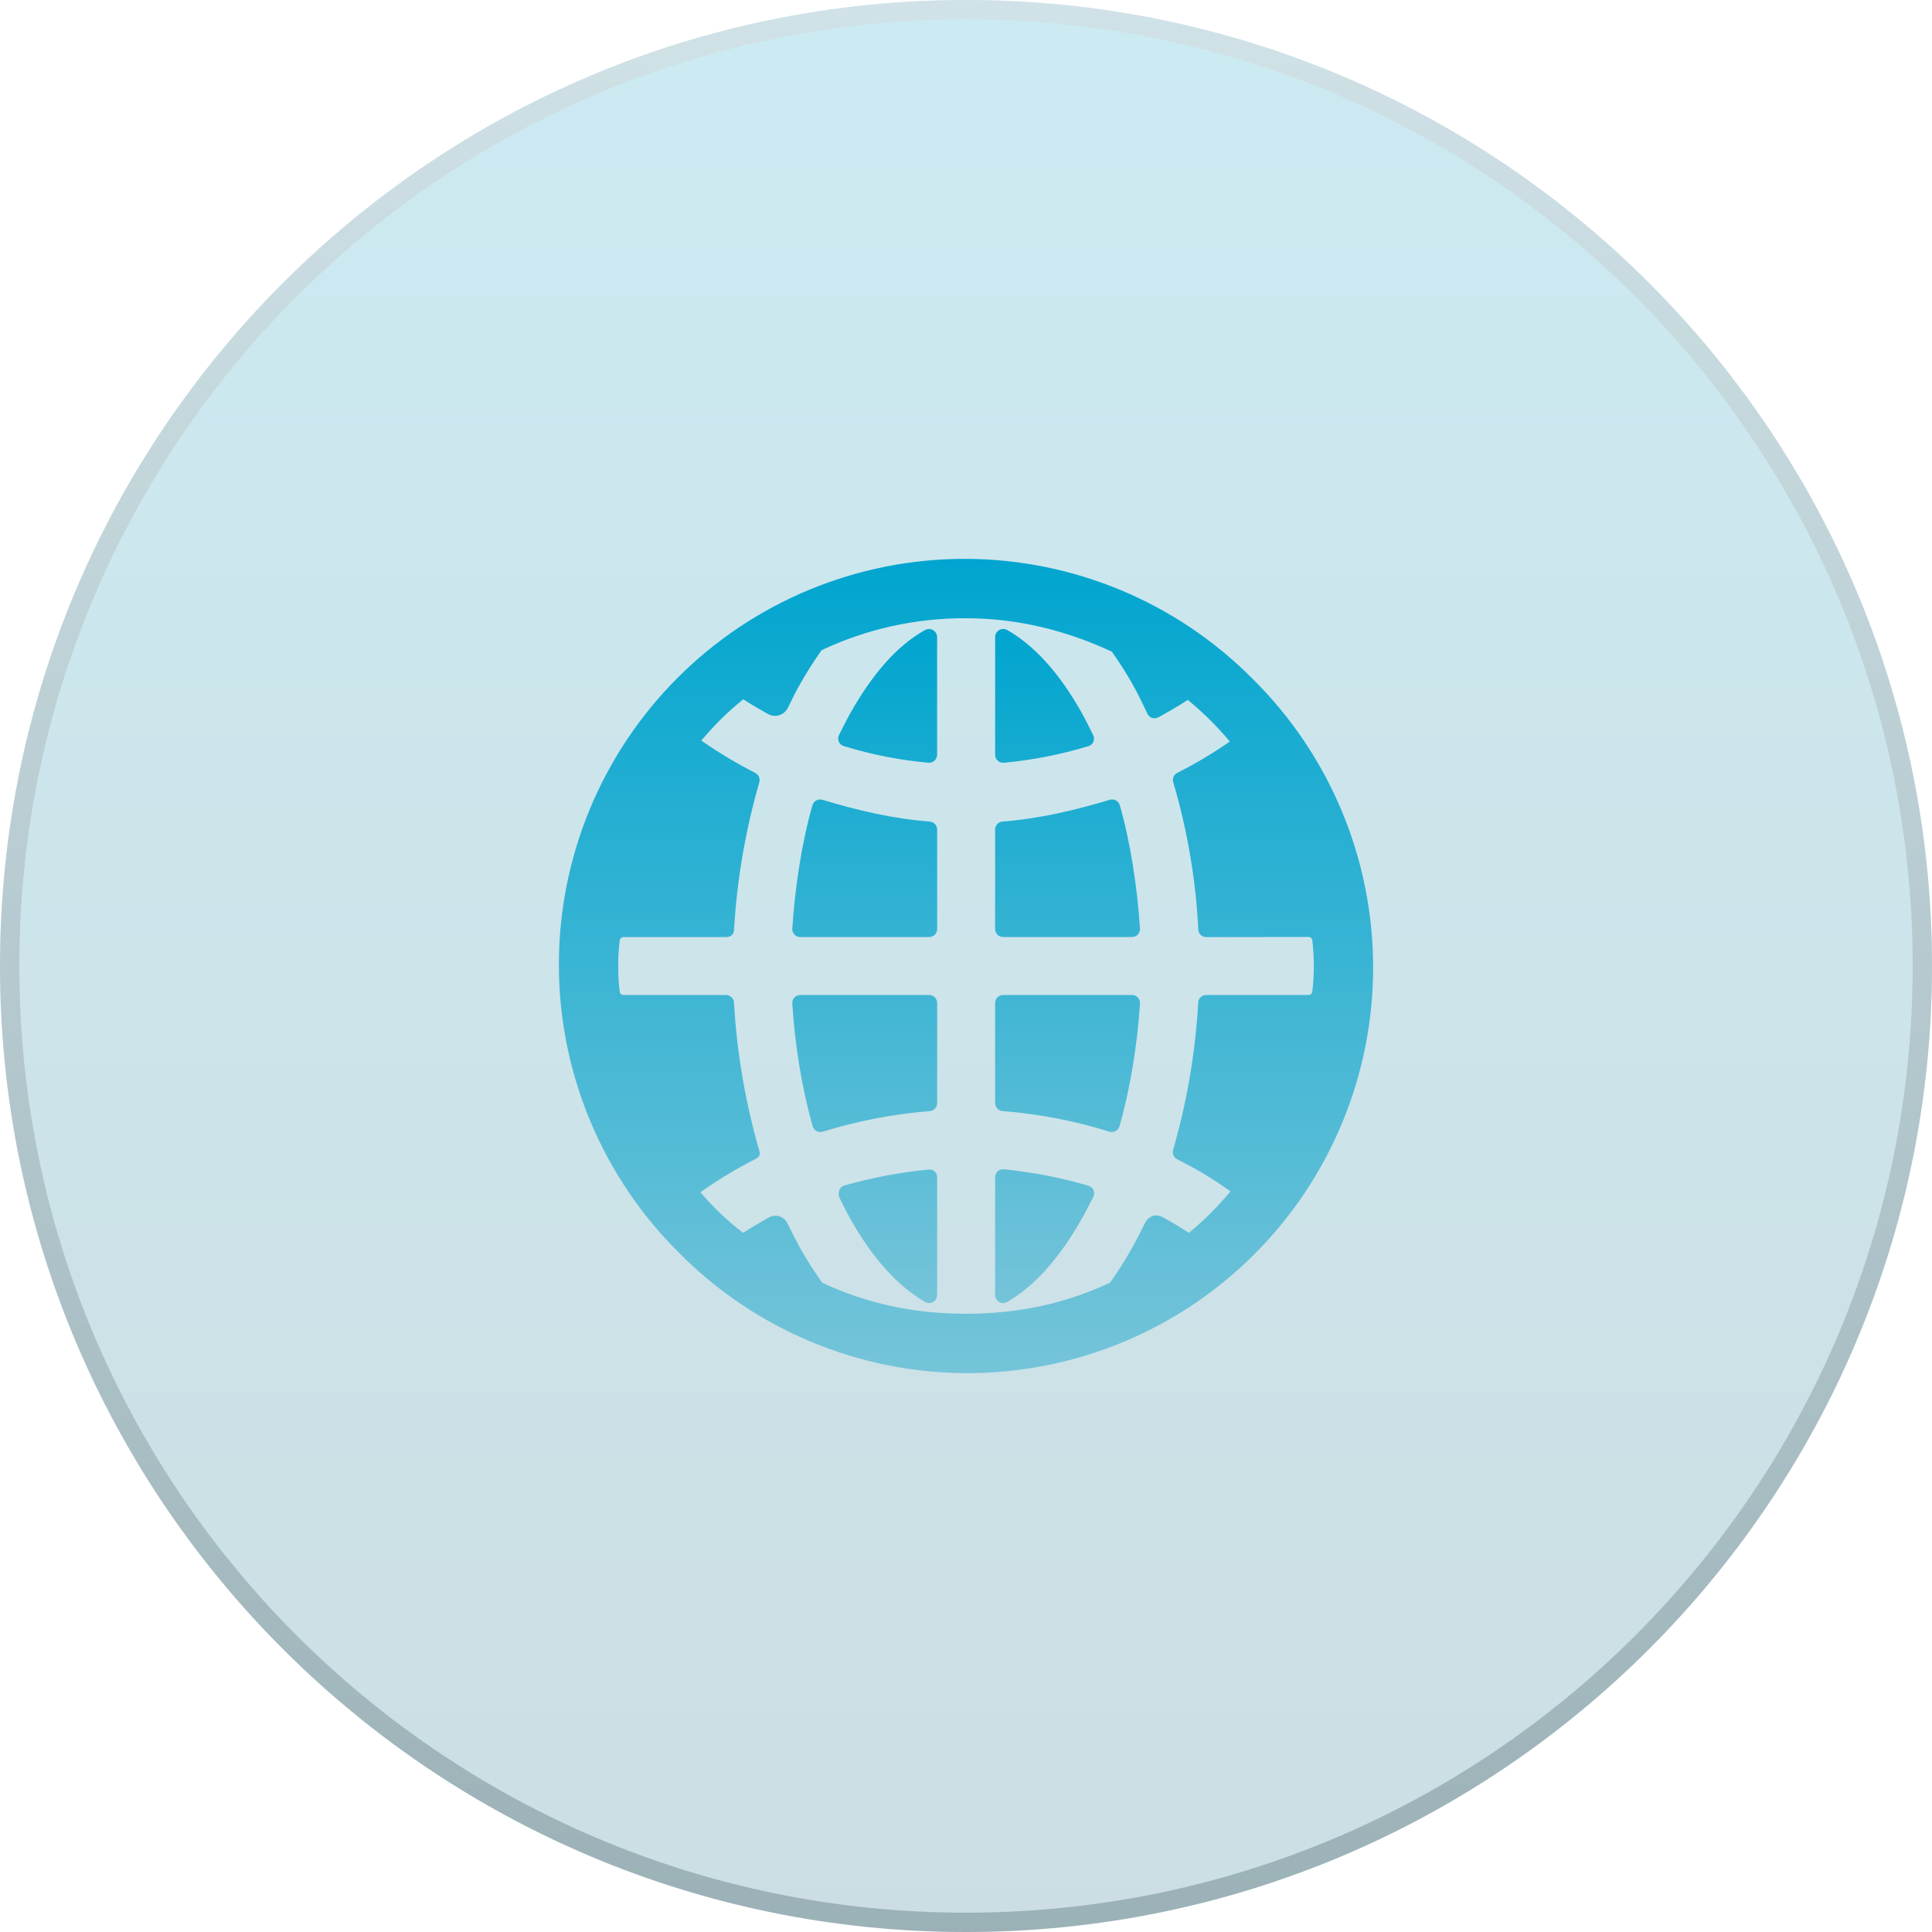
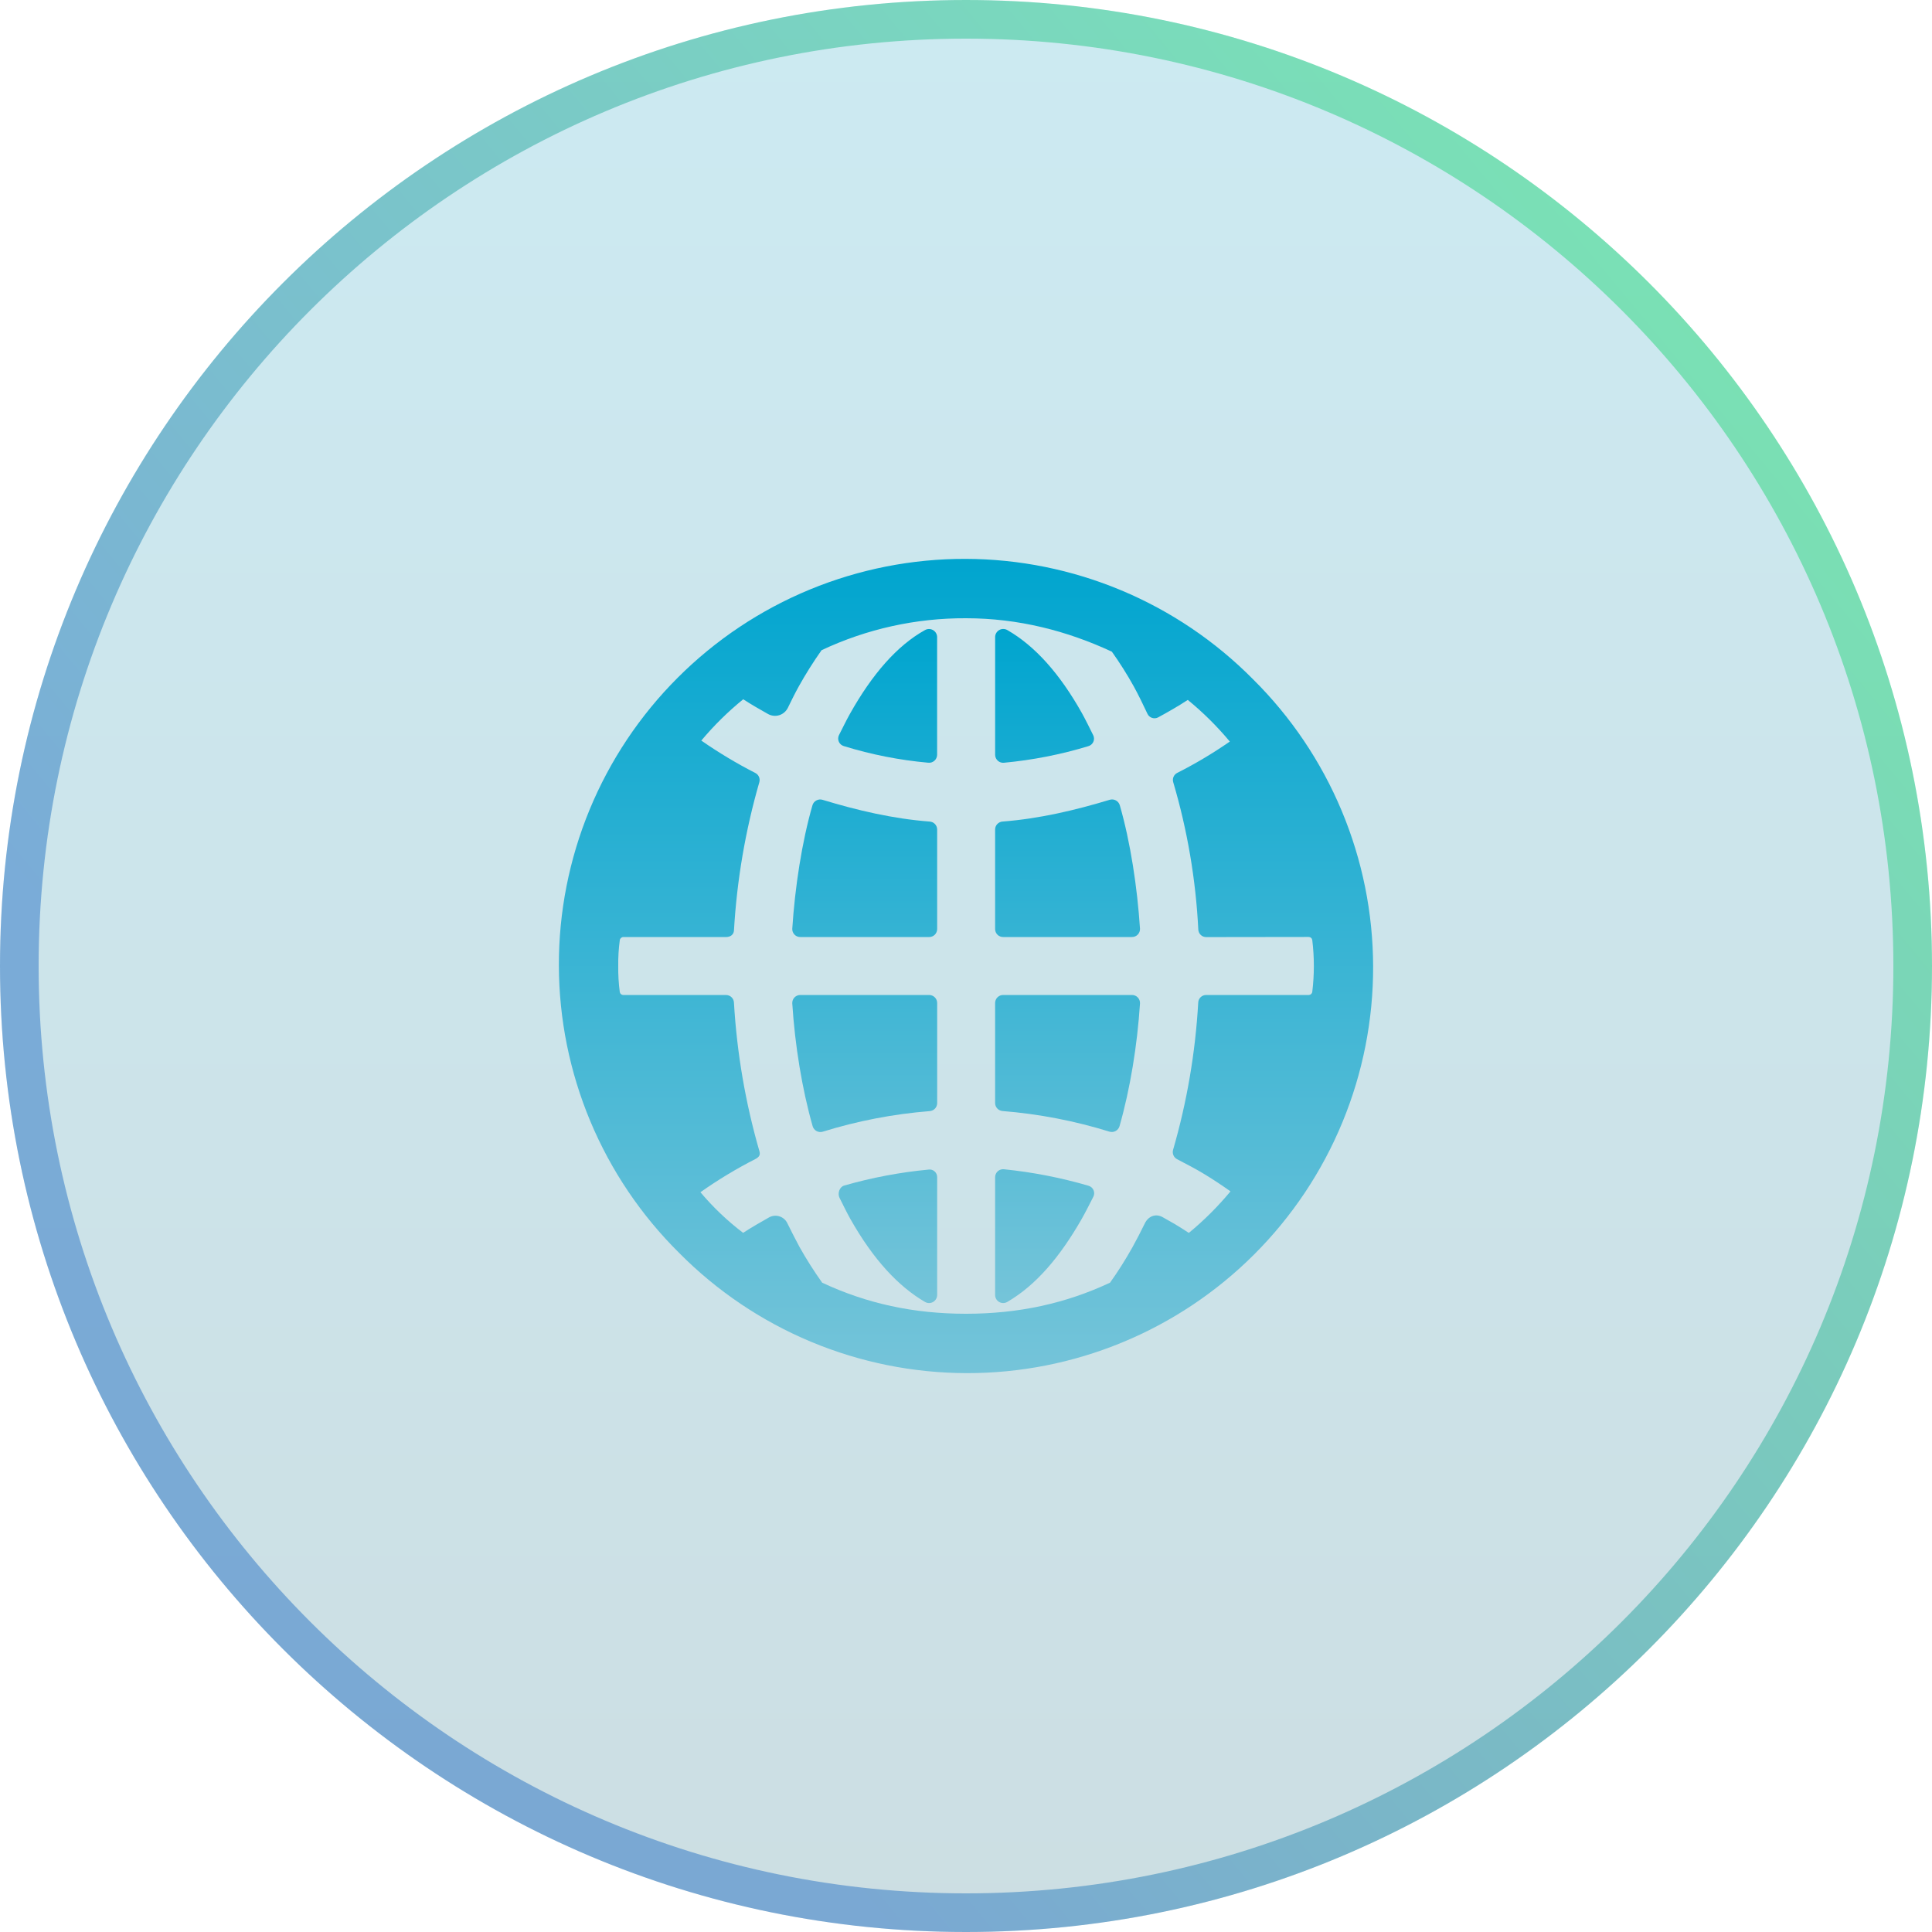
<svg xmlns="http://www.w3.org/2000/svg" width="100" height="100" viewBox="0 0 100 100" fill="none">
-   <g filter="url(#filter0_b_380_50)">
-     <circle cx="50" cy="50" r="50" fill="url(#paint0_linear_380_50)" fill-opacity="0.2" />
-     <circle cx="50" cy="50" r="49.5" stroke="url(#paint1_linear_380_50)" stroke-opacity="0.4" />
+   <g filter="url(#filter0_b_429_14)">
+     <circle cx="50" cy="50" r="50" fill="url(#paint0_linear_429_14)" fill-opacity="0.2" />
+     <circle cx="50" cy="50" r="49" stroke="url(#paint1_linear_429_14)" stroke-opacity="0.4" stroke-width="2" />
  </g>
-   <path d="M57.945 58.296C58.499 56.355 58.866 54.101 59.006 51.936C59.009 51.879 59 51.823 58.98 51.77C58.961 51.717 58.93 51.668 58.891 51.627C58.852 51.586 58.805 51.554 58.753 51.532C58.7 51.51 58.644 51.499 58.587 51.5H51.926C51.871 51.499 51.817 51.51 51.766 51.53C51.716 51.551 51.67 51.581 51.631 51.619C51.592 51.657 51.561 51.703 51.54 51.753C51.518 51.803 51.507 51.857 51.507 51.911V57.096C51.508 57.201 51.548 57.301 51.62 57.377C51.692 57.453 51.79 57.499 51.895 57.507C53.772 57.658 55.627 58.016 57.426 58.574C57.532 58.606 57.646 58.595 57.743 58.542C57.841 58.49 57.913 58.402 57.945 58.296ZM56.336 61.373C54.908 60.956 53.446 60.671 51.967 60.521C51.91 60.514 51.852 60.52 51.797 60.537C51.742 60.554 51.691 60.583 51.648 60.62C51.605 60.658 51.57 60.705 51.546 60.757C51.521 60.809 51.508 60.865 51.507 60.923V67.039C51.509 67.112 51.53 67.183 51.568 67.245C51.606 67.308 51.66 67.359 51.724 67.394C51.788 67.429 51.86 67.447 51.933 67.445C52.006 67.444 52.078 67.423 52.14 67.386C53.631 66.517 54.859 65.057 55.969 63.127C56.151 62.812 56.428 62.269 56.594 61.937C56.62 61.884 56.634 61.825 56.635 61.766C56.635 61.707 56.623 61.648 56.598 61.594C56.573 61.54 56.537 61.492 56.492 61.454C56.446 61.416 56.393 61.388 56.336 61.373ZM48.059 60.538C46.581 60.678 45.12 60.955 43.694 61.364C43.446 61.436 43.342 61.777 43.454 62.001C43.622 62.335 43.829 62.761 44.007 63.08C45.225 65.236 46.523 66.596 47.873 67.386C47.935 67.423 48.007 67.444 48.08 67.445C48.153 67.447 48.225 67.429 48.289 67.394C48.353 67.359 48.407 67.308 48.445 67.245C48.483 67.183 48.504 67.112 48.507 67.039V60.92C48.506 60.864 48.494 60.809 48.47 60.758C48.447 60.708 48.412 60.663 48.37 60.627C48.327 60.59 48.278 60.563 48.224 60.548C48.17 60.533 48.114 60.529 48.059 60.538ZM48.087 51.5H41.426C41.369 51.499 41.313 51.51 41.261 51.532C41.209 51.554 41.161 51.586 41.122 51.627C41.083 51.668 41.053 51.716 41.033 51.769C41.013 51.822 41.005 51.879 41.008 51.935C41.146 54.097 41.511 56.356 42.063 58.295C42.079 58.348 42.105 58.397 42.14 58.44C42.175 58.483 42.218 58.519 42.266 58.545C42.315 58.571 42.369 58.587 42.424 58.593C42.479 58.598 42.534 58.593 42.587 58.576C44.386 58.018 46.241 57.661 48.118 57.511C48.223 57.504 48.321 57.458 48.394 57.382C48.466 57.306 48.506 57.206 48.508 57.101V51.913C48.507 51.858 48.496 51.804 48.475 51.753C48.453 51.703 48.422 51.657 48.383 51.619C48.344 51.581 48.298 51.55 48.247 51.53C48.197 51.51 48.142 51.499 48.087 51.5ZM51.969 39.479C53.447 39.341 54.907 39.054 56.328 38.623C56.385 38.607 56.438 38.579 56.483 38.541C56.528 38.503 56.565 38.455 56.589 38.402C56.614 38.348 56.627 38.29 56.626 38.231C56.626 38.172 56.612 38.113 56.587 38.06C56.419 37.725 56.187 37.246 56.008 36.926C54.856 34.864 53.558 33.425 52.142 32.614C52.08 32.577 52.008 32.557 51.935 32.556C51.862 32.554 51.791 32.572 51.727 32.607C51.663 32.642 51.609 32.693 51.571 32.755C51.532 32.817 51.511 32.888 51.508 32.961V39.076C51.51 39.134 51.523 39.19 51.547 39.242C51.572 39.294 51.607 39.341 51.65 39.379C51.693 39.417 51.744 39.445 51.799 39.463C51.854 39.48 51.912 39.486 51.969 39.479ZM51.926 48.5H58.587C58.644 48.501 58.699 48.49 58.751 48.469C58.803 48.448 58.85 48.416 58.889 48.376C58.928 48.335 58.959 48.288 58.979 48.235C58.999 48.183 59.008 48.127 59.006 48.071C58.867 45.936 58.512 43.589 57.959 41.675C57.943 41.622 57.917 41.573 57.882 41.531C57.847 41.489 57.803 41.453 57.755 41.428C57.706 41.402 57.653 41.386 57.598 41.381C57.543 41.376 57.488 41.382 57.435 41.398C55.654 41.937 53.799 42.376 51.896 42.523C51.792 42.529 51.694 42.574 51.622 42.65C51.549 42.725 51.508 42.824 51.507 42.928V48.095C51.509 48.204 51.554 48.308 51.632 48.384C51.711 48.46 51.816 48.502 51.926 48.5ZM47.873 32.615C46.427 33.418 45.138 34.905 43.985 36.962C43.806 37.282 43.592 37.722 43.422 38.056C43.397 38.11 43.384 38.168 43.384 38.227C43.383 38.286 43.396 38.344 43.421 38.398C43.445 38.451 43.481 38.499 43.526 38.537C43.572 38.575 43.624 38.603 43.681 38.619C45.101 39.058 46.564 39.346 48.044 39.478C48.102 39.485 48.159 39.479 48.214 39.462C48.269 39.444 48.319 39.416 48.363 39.378C48.406 39.34 48.441 39.294 48.465 39.242C48.49 39.19 48.503 39.134 48.505 39.076V32.962C48.502 32.889 48.48 32.819 48.442 32.757C48.404 32.696 48.35 32.645 48.287 32.61C48.223 32.575 48.152 32.557 48.079 32.558C48.007 32.559 47.936 32.579 47.873 32.615ZM48.117 42.524C46.214 42.379 44.357 41.939 42.578 41.399C42.525 41.383 42.47 41.377 42.415 41.382C42.36 41.387 42.307 41.403 42.258 41.429C42.21 41.455 42.166 41.489 42.131 41.532C42.096 41.574 42.07 41.623 42.054 41.676C41.502 43.59 41.146 45.937 41.008 48.072C41.005 48.128 41.014 48.184 41.034 48.236C41.054 48.288 41.085 48.336 41.124 48.377C41.163 48.417 41.21 48.449 41.262 48.47C41.314 48.491 41.37 48.502 41.426 48.501H48.087C48.142 48.502 48.196 48.492 48.246 48.472C48.297 48.452 48.343 48.422 48.382 48.384C48.42 48.347 48.452 48.301 48.473 48.252C48.494 48.202 48.506 48.148 48.507 48.094V42.929C48.505 42.825 48.464 42.725 48.392 42.65C48.319 42.575 48.221 42.53 48.117 42.524Z" fill="url(#paint2_linear_380_50)" />
-   <path d="M64.849 35.151C62.903 33.185 60.587 31.623 58.035 30.555C55.483 29.487 52.745 28.934 49.979 28.927C47.212 28.92 44.472 29.46 41.914 30.515C39.357 31.571 37.034 33.121 35.078 35.078C33.121 37.034 31.571 39.357 30.515 41.914C29.46 44.472 28.92 47.212 28.927 49.979C28.934 52.745 29.487 55.483 30.555 58.035C31.623 60.587 33.185 62.903 35.151 64.849C37.097 66.815 39.413 68.377 41.965 69.445C44.517 70.513 47.255 71.066 50.021 71.073C52.788 71.08 55.528 70.54 58.086 69.484C60.643 68.429 62.966 66.879 64.922 64.922C66.879 62.966 68.429 60.643 69.484 58.086C70.54 55.528 71.08 52.788 71.073 50.021C71.066 47.255 70.513 44.517 69.445 41.965C68.377 39.413 66.815 37.097 64.849 35.151ZM42.556 66.392C42.134 65.799 41.743 65.184 41.386 64.549C41.199 64.203 40.932 63.681 40.755 63.318C40.715 63.232 40.657 63.155 40.585 63.093C40.513 63.031 40.428 62.984 40.337 62.956C40.246 62.928 40.151 62.92 40.056 62.931C39.962 62.942 39.871 62.973 39.789 63.022C39.386 63.248 38.851 63.558 38.464 63.812C37.652 63.195 36.911 62.49 36.254 61.709C37.162 61.068 38.115 60.493 39.105 59.988C39.28 59.894 39.365 59.788 39.31 59.596C38.584 57.086 38.141 54.502 37.989 51.893C37.984 51.788 37.94 51.69 37.865 51.617C37.79 51.544 37.69 51.503 37.586 51.502H32.266C32.221 51.502 32.177 51.486 32.143 51.457C32.108 51.428 32.086 51.387 32.079 51.343C32.02 50.898 31.994 50.449 32 50C31.994 49.552 32.02 49.104 32.081 48.66C32.087 48.616 32.11 48.575 32.145 48.545C32.179 48.516 32.223 48.5 32.268 48.501H37.587C37.802 48.501 37.978 48.377 37.99 48.161C38.14 45.562 38.58 42.989 39.302 40.489C39.329 40.398 39.323 40.3 39.286 40.212C39.248 40.125 39.181 40.053 39.097 40.01C38.128 39.514 37.193 38.953 36.299 38.332C36.953 37.552 37.679 36.836 38.469 36.194C38.851 36.446 39.35 36.73 39.749 36.955C39.837 37.005 39.935 37.036 40.035 37.047C40.136 37.058 40.238 37.048 40.334 37.018C40.431 36.988 40.521 36.938 40.597 36.872C40.674 36.806 40.736 36.725 40.781 36.634C40.957 36.271 41.156 35.867 41.349 35.52C41.707 34.878 42.1 34.255 42.524 33.654C44.862 32.553 47.416 31.988 50 32C52.713 32 55.241 32.656 57.55 33.731C57.957 34.303 58.333 34.898 58.675 35.512C58.917 35.949 59.175 36.484 59.393 36.948C59.416 36.998 59.449 37.042 59.49 37.078C59.531 37.114 59.579 37.141 59.631 37.158C59.683 37.175 59.738 37.182 59.792 37.177C59.847 37.172 59.9 37.156 59.948 37.13C60.452 36.857 60.999 36.543 61.48 36.227C62.272 36.875 63 37.597 63.655 38.383C62.785 38.986 61.875 39.529 60.93 40.006C60.846 40.05 60.779 40.122 60.741 40.209C60.704 40.297 60.699 40.395 60.726 40.486C61.459 42.97 61.895 45.531 62.024 48.117C62.029 48.221 62.074 48.319 62.149 48.391C62.224 48.463 62.324 48.503 62.428 48.504L67.736 48.497C67.781 48.497 67.825 48.513 67.859 48.542C67.894 48.571 67.916 48.612 67.923 48.657C68.032 49.548 68.032 50.449 67.923 51.34C67.917 51.385 67.894 51.426 67.86 51.456C67.825 51.485 67.781 51.501 67.736 51.501H62.423C62.318 51.502 62.218 51.543 62.143 51.616C62.068 51.689 62.024 51.787 62.02 51.892C61.874 54.473 61.438 57.03 60.719 59.514C60.692 59.606 60.698 59.705 60.735 59.794C60.773 59.882 60.84 59.955 60.925 60C61.393 60.243 61.916 60.514 62.366 60.79C62.816 61.065 63.261 61.36 63.69 61.665C63.041 62.448 62.319 63.168 61.534 63.815C61.305 63.664 61.033 63.492 60.799 63.352C60.638 63.258 60.341 63.092 60.176 62.999C59.818 62.799 59.437 62.949 59.258 63.318C59.079 63.688 58.805 64.217 58.614 64.56C58.261 65.191 57.875 65.802 57.456 66.391C55.148 67.472 52.713 68 50 68C47.287 68 44.865 67.472 42.556 66.392Z" fill="url(#paint3_linear_380_50)" />
+   <path d="M57.945 58.296C58.499 56.355 58.866 54.101 59.006 51.936C59.009 51.879 59 51.823 58.98 51.77C58.961 51.717 58.93 51.668 58.891 51.627C58.852 51.586 58.805 51.554 58.753 51.532C58.7 51.51 58.644 51.499 58.587 51.5H51.926C51.871 51.499 51.817 51.51 51.766 51.53C51.716 51.551 51.67 51.581 51.631 51.619C51.592 51.657 51.561 51.703 51.54 51.753C51.518 51.803 51.507 51.857 51.507 51.911V57.096C51.508 57.201 51.548 57.301 51.62 57.377C51.692 57.453 51.79 57.499 51.895 57.507C53.772 57.658 55.627 58.016 57.426 58.574C57.532 58.606 57.646 58.595 57.743 58.542C57.841 58.49 57.913 58.402 57.945 58.296ZM56.336 61.373C54.908 60.956 53.446 60.671 51.967 60.521C51.91 60.514 51.852 60.52 51.797 60.537C51.742 60.554 51.691 60.583 51.648 60.62C51.605 60.658 51.57 60.705 51.546 60.757C51.521 60.809 51.508 60.865 51.507 60.923V67.039C51.509 67.112 51.53 67.183 51.568 67.245C51.606 67.308 51.66 67.359 51.724 67.394C51.788 67.429 51.86 67.447 51.933 67.445C52.006 67.444 52.078 67.423 52.14 67.386C53.631 66.517 54.859 65.057 55.969 63.127C56.151 62.812 56.428 62.269 56.594 61.937C56.62 61.884 56.634 61.825 56.635 61.766C56.635 61.707 56.623 61.648 56.598 61.594C56.573 61.54 56.537 61.492 56.492 61.454C56.446 61.416 56.393 61.388 56.336 61.373ZM48.059 60.538C46.581 60.678 45.12 60.955 43.694 61.364C43.446 61.436 43.342 61.777 43.454 62.001C43.622 62.335 43.829 62.761 44.007 63.08C45.225 65.236 46.523 66.596 47.873 67.386C47.935 67.423 48.007 67.444 48.08 67.445C48.153 67.447 48.225 67.429 48.289 67.394C48.353 67.359 48.407 67.308 48.445 67.245C48.483 67.183 48.504 67.112 48.507 67.039V60.92C48.506 60.864 48.494 60.809 48.47 60.758C48.447 60.708 48.412 60.663 48.37 60.627C48.327 60.59 48.278 60.563 48.224 60.548C48.17 60.533 48.114 60.529 48.059 60.538ZM48.087 51.5H41.426C41.369 51.499 41.313 51.51 41.261 51.532C41.209 51.554 41.161 51.586 41.122 51.627C41.083 51.668 41.053 51.716 41.033 51.769C41.013 51.822 41.005 51.879 41.008 51.935C41.146 54.097 41.511 56.356 42.063 58.295C42.079 58.348 42.105 58.397 42.14 58.44C42.175 58.483 42.218 58.519 42.266 58.545C42.315 58.571 42.369 58.587 42.424 58.593C42.479 58.598 42.534 58.593 42.587 58.576C44.386 58.018 46.241 57.661 48.118 57.511C48.223 57.504 48.321 57.458 48.394 57.382C48.466 57.306 48.506 57.206 48.508 57.101V51.913C48.507 51.858 48.496 51.804 48.475 51.753C48.453 51.703 48.422 51.657 48.383 51.619C48.344 51.581 48.298 51.55 48.247 51.53C48.197 51.51 48.142 51.499 48.087 51.5ZM51.969 39.479C53.447 39.341 54.907 39.054 56.328 38.623C56.385 38.607 56.438 38.579 56.483 38.541C56.528 38.503 56.565 38.455 56.589 38.402C56.614 38.348 56.627 38.29 56.626 38.231C56.626 38.172 56.612 38.113 56.587 38.06C56.419 37.725 56.187 37.246 56.008 36.926C54.856 34.864 53.558 33.425 52.142 32.614C52.08 32.577 52.008 32.557 51.935 32.556C51.862 32.554 51.791 32.572 51.727 32.607C51.663 32.642 51.609 32.693 51.571 32.755C51.532 32.817 51.511 32.888 51.508 32.961V39.076C51.51 39.134 51.523 39.19 51.547 39.242C51.572 39.294 51.607 39.341 51.65 39.379C51.693 39.417 51.744 39.445 51.799 39.463C51.854 39.48 51.912 39.486 51.969 39.479ZM51.926 48.5H58.587C58.644 48.501 58.699 48.49 58.751 48.469C58.803 48.448 58.85 48.416 58.889 48.376C58.928 48.335 58.959 48.288 58.979 48.235C58.999 48.183 59.008 48.127 59.006 48.071C58.867 45.936 58.512 43.589 57.959 41.675C57.943 41.622 57.917 41.573 57.882 41.531C57.847 41.489 57.803 41.453 57.755 41.428C57.706 41.402 57.653 41.386 57.598 41.381C57.543 41.376 57.488 41.382 57.435 41.398C55.654 41.937 53.799 42.376 51.896 42.523C51.792 42.529 51.694 42.574 51.622 42.65C51.549 42.725 51.508 42.824 51.507 42.928V48.095C51.509 48.204 51.554 48.308 51.632 48.384C51.711 48.46 51.816 48.502 51.926 48.5ZM47.873 32.615C46.427 33.418 45.138 34.905 43.985 36.962C43.806 37.282 43.592 37.722 43.422 38.056C43.397 38.11 43.384 38.168 43.384 38.227C43.383 38.286 43.396 38.344 43.421 38.398C43.445 38.451 43.481 38.499 43.526 38.537C43.572 38.575 43.624 38.603 43.681 38.619C45.101 39.058 46.564 39.346 48.044 39.478C48.102 39.485 48.159 39.479 48.214 39.462C48.269 39.444 48.319 39.416 48.363 39.378C48.406 39.34 48.441 39.294 48.465 39.242C48.49 39.19 48.503 39.134 48.505 39.076V32.962C48.502 32.889 48.48 32.819 48.442 32.757C48.404 32.696 48.35 32.645 48.287 32.61C48.223 32.575 48.152 32.557 48.079 32.558C48.007 32.559 47.936 32.579 47.873 32.615ZM48.117 42.524C46.214 42.379 44.357 41.939 42.578 41.399C42.525 41.383 42.47 41.377 42.415 41.382C42.36 41.387 42.307 41.403 42.258 41.429C42.21 41.455 42.166 41.489 42.131 41.532C42.096 41.574 42.07 41.623 42.054 41.676C41.502 43.59 41.146 45.937 41.008 48.072C41.005 48.128 41.014 48.184 41.034 48.236C41.054 48.288 41.085 48.336 41.124 48.377C41.163 48.417 41.21 48.449 41.262 48.47C41.314 48.491 41.37 48.502 41.426 48.501H48.087C48.142 48.502 48.196 48.492 48.246 48.472C48.297 48.452 48.343 48.422 48.382 48.384C48.42 48.347 48.452 48.301 48.473 48.252C48.494 48.202 48.506 48.148 48.507 48.094V42.929C48.505 42.825 48.464 42.725 48.392 42.65C48.319 42.575 48.221 42.53 48.117 42.524Z" fill="url(#paint2_linear_429_14)" />
+   <path d="M64.849 35.151C62.903 33.185 60.587 31.623 58.035 30.555C55.483 29.487 52.745 28.934 49.979 28.927C47.212 28.92 44.472 29.46 41.914 30.515C39.357 31.571 37.034 33.121 35.078 35.078C33.121 37.034 31.571 39.357 30.515 41.914C29.46 44.472 28.92 47.212 28.927 49.979C28.934 52.745 29.487 55.483 30.555 58.035C31.623 60.587 33.185 62.903 35.151 64.849C37.097 66.815 39.413 68.377 41.965 69.445C44.517 70.513 47.255 71.066 50.021 71.073C52.788 71.08 55.528 70.54 58.086 69.484C60.643 68.429 62.966 66.879 64.922 64.922C66.879 62.966 68.429 60.643 69.484 58.086C70.54 55.528 71.08 52.788 71.073 50.021C71.066 47.255 70.513 44.517 69.445 41.965C68.377 39.413 66.815 37.097 64.849 35.151ZM42.556 66.392C42.134 65.799 41.743 65.184 41.386 64.549C41.199 64.203 40.932 63.681 40.755 63.318C40.715 63.232 40.657 63.155 40.585 63.093C40.513 63.031 40.428 62.984 40.337 62.956C40.246 62.928 40.151 62.92 40.056 62.931C39.962 62.942 39.871 62.973 39.789 63.022C39.386 63.248 38.851 63.558 38.464 63.812C37.652 63.195 36.911 62.49 36.254 61.709C37.162 61.068 38.115 60.493 39.105 59.988C39.28 59.894 39.365 59.788 39.31 59.596C38.584 57.086 38.141 54.502 37.989 51.893C37.984 51.788 37.94 51.69 37.865 51.617C37.79 51.544 37.69 51.503 37.586 51.502H32.266C32.221 51.502 32.177 51.486 32.143 51.457C32.108 51.428 32.086 51.387 32.079 51.343C32.02 50.898 31.994 50.449 32 50C31.994 49.552 32.02 49.104 32.081 48.66C32.087 48.616 32.11 48.575 32.145 48.545C32.179 48.516 32.223 48.5 32.268 48.501H37.587C37.802 48.501 37.978 48.377 37.99 48.161C38.14 45.562 38.58 42.989 39.302 40.489C39.329 40.398 39.323 40.3 39.286 40.212C39.248 40.125 39.181 40.053 39.097 40.01C38.128 39.514 37.193 38.953 36.299 38.332C36.953 37.552 37.679 36.836 38.469 36.194C38.851 36.446 39.35 36.73 39.749 36.955C39.837 37.005 39.935 37.036 40.035 37.047C40.136 37.058 40.238 37.048 40.334 37.018C40.431 36.988 40.521 36.938 40.597 36.872C40.674 36.806 40.736 36.725 40.781 36.634C40.957 36.271 41.156 35.867 41.349 35.52C41.707 34.878 42.1 34.255 42.524 33.654C44.862 32.553 47.416 31.988 50 32C52.713 32 55.241 32.656 57.55 33.731C57.957 34.303 58.333 34.898 58.675 35.512C58.917 35.949 59.175 36.484 59.393 36.948C59.416 36.998 59.449 37.042 59.49 37.078C59.531 37.114 59.579 37.141 59.631 37.158C59.683 37.175 59.738 37.182 59.792 37.177C59.847 37.172 59.9 37.156 59.948 37.13C60.452 36.857 60.999 36.543 61.48 36.227C62.272 36.875 63 37.597 63.655 38.383C62.785 38.986 61.875 39.529 60.93 40.006C60.846 40.05 60.779 40.122 60.741 40.209C60.704 40.297 60.699 40.395 60.726 40.486C61.459 42.97 61.895 45.531 62.024 48.117C62.029 48.221 62.074 48.319 62.149 48.391C62.224 48.463 62.324 48.503 62.428 48.504L67.736 48.497C67.781 48.497 67.825 48.513 67.859 48.542C67.894 48.571 67.916 48.612 67.923 48.657C68.032 49.548 68.032 50.449 67.923 51.34C67.917 51.385 67.894 51.426 67.86 51.456C67.825 51.485 67.781 51.501 67.736 51.501H62.423C62.318 51.502 62.218 51.543 62.143 51.616C62.068 51.689 62.024 51.787 62.02 51.892C61.874 54.473 61.438 57.03 60.719 59.514C60.692 59.606 60.698 59.705 60.735 59.794C60.773 59.882 60.84 59.955 60.925 60C61.393 60.243 61.916 60.514 62.366 60.79C62.816 61.065 63.261 61.36 63.69 61.665C63.041 62.448 62.319 63.168 61.534 63.815C61.305 63.664 61.033 63.492 60.799 63.352C60.638 63.258 60.341 63.092 60.176 62.999C59.818 62.799 59.437 62.949 59.258 63.318C59.079 63.688 58.805 64.217 58.614 64.56C58.261 65.191 57.875 65.802 57.456 66.391C55.148 67.472 52.713 68 50 68C47.287 68 44.865 67.472 42.556 66.392Z" fill="url(#paint3_linear_429_14)" />
  <defs>
-     <filter id="filter0_b_380_50" x="-4" y="-4" width="108" height="108" filterUnits="userSpaceOnUse" color-interpolation-filters="sRGB">
+     <filter id="filter0_b_429_14" x="-4" y="-4" width="108" height="108" filterUnits="userSpaceOnUse" color-interpolation-filters="sRGB">
      <feFlood flood-opacity="0" result="BackgroundImageFix" />
      <feGaussianBlur in="BackgroundImageFix" stdDeviation="2" />
-       <feComposite in2="SourceAlpha" operator="in" result="effect1_backgroundBlur_380_50" />
-       <feBlend mode="normal" in="SourceGraphic" in2="effect1_backgroundBlur_380_50" result="shape" />
+       <feComposite in2="SourceAlpha" operator="in" result="effect1_backgroundBlur_429_14" />
+       <feBlend mode="normal" in="SourceGraphic" in2="effect1_backgroundBlur_429_14" result="shape" />
    </filter>
-     <linearGradient id="paint0_linear_380_50" x1="50" y1="0" x2="50" y2="100" gradientUnits="userSpaceOnUse">
+     <linearGradient id="paint0_linear_429_14" x1="50" y1="0" x2="50" y2="100" gradientUnits="userSpaceOnUse">
      <stop stop-color="#0096BD" />
      <stop offset="1" stop-color="#005B72" />
    </linearGradient>
-     <linearGradient id="paint1_linear_380_50" x1="50" y1="0" x2="50" y2="100" gradientUnits="userSpaceOnUse">
-       <stop stop-color="#D7D7D7" />
-       <stop offset="1" stop-color="#526F76" />
+     <linearGradient id="paint1_linear_429_14" x1="25.358" y1="75.5" x2="93.321" y2="19.326" gradientUnits="userSpaceOnUse">
+       <stop stop-color="#0057BB" />
+       <stop offset="1" stop-color="#00DA5A" />
    </linearGradient>
-     <linearGradient id="paint2_linear_380_50" x1="50.007" y1="32.555" x2="50.007" y2="67.445" gradientUnits="userSpaceOnUse">
+     <linearGradient id="paint2_linear_429_14" x1="50.007" y1="32.555" x2="50.007" y2="67.445" gradientUnits="userSpaceOnUse">
      <stop stop-color="#00A5CF" />
      <stop offset="1" stop-color="#75C4D9" />
    </linearGradient>
-     <linearGradient id="paint3_linear_380_50" x1="50" y1="28.927" x2="50" y2="71.073" gradientUnits="userSpaceOnUse">
+     <linearGradient id="paint3_linear_429_14" x1="50" y1="28.927" x2="50" y2="71.073" gradientUnits="userSpaceOnUse">
      <stop stop-color="#00A5CF" />
      <stop offset="1" stop-color="#75C4D9" />
    </linearGradient>
  </defs>
</svg>
